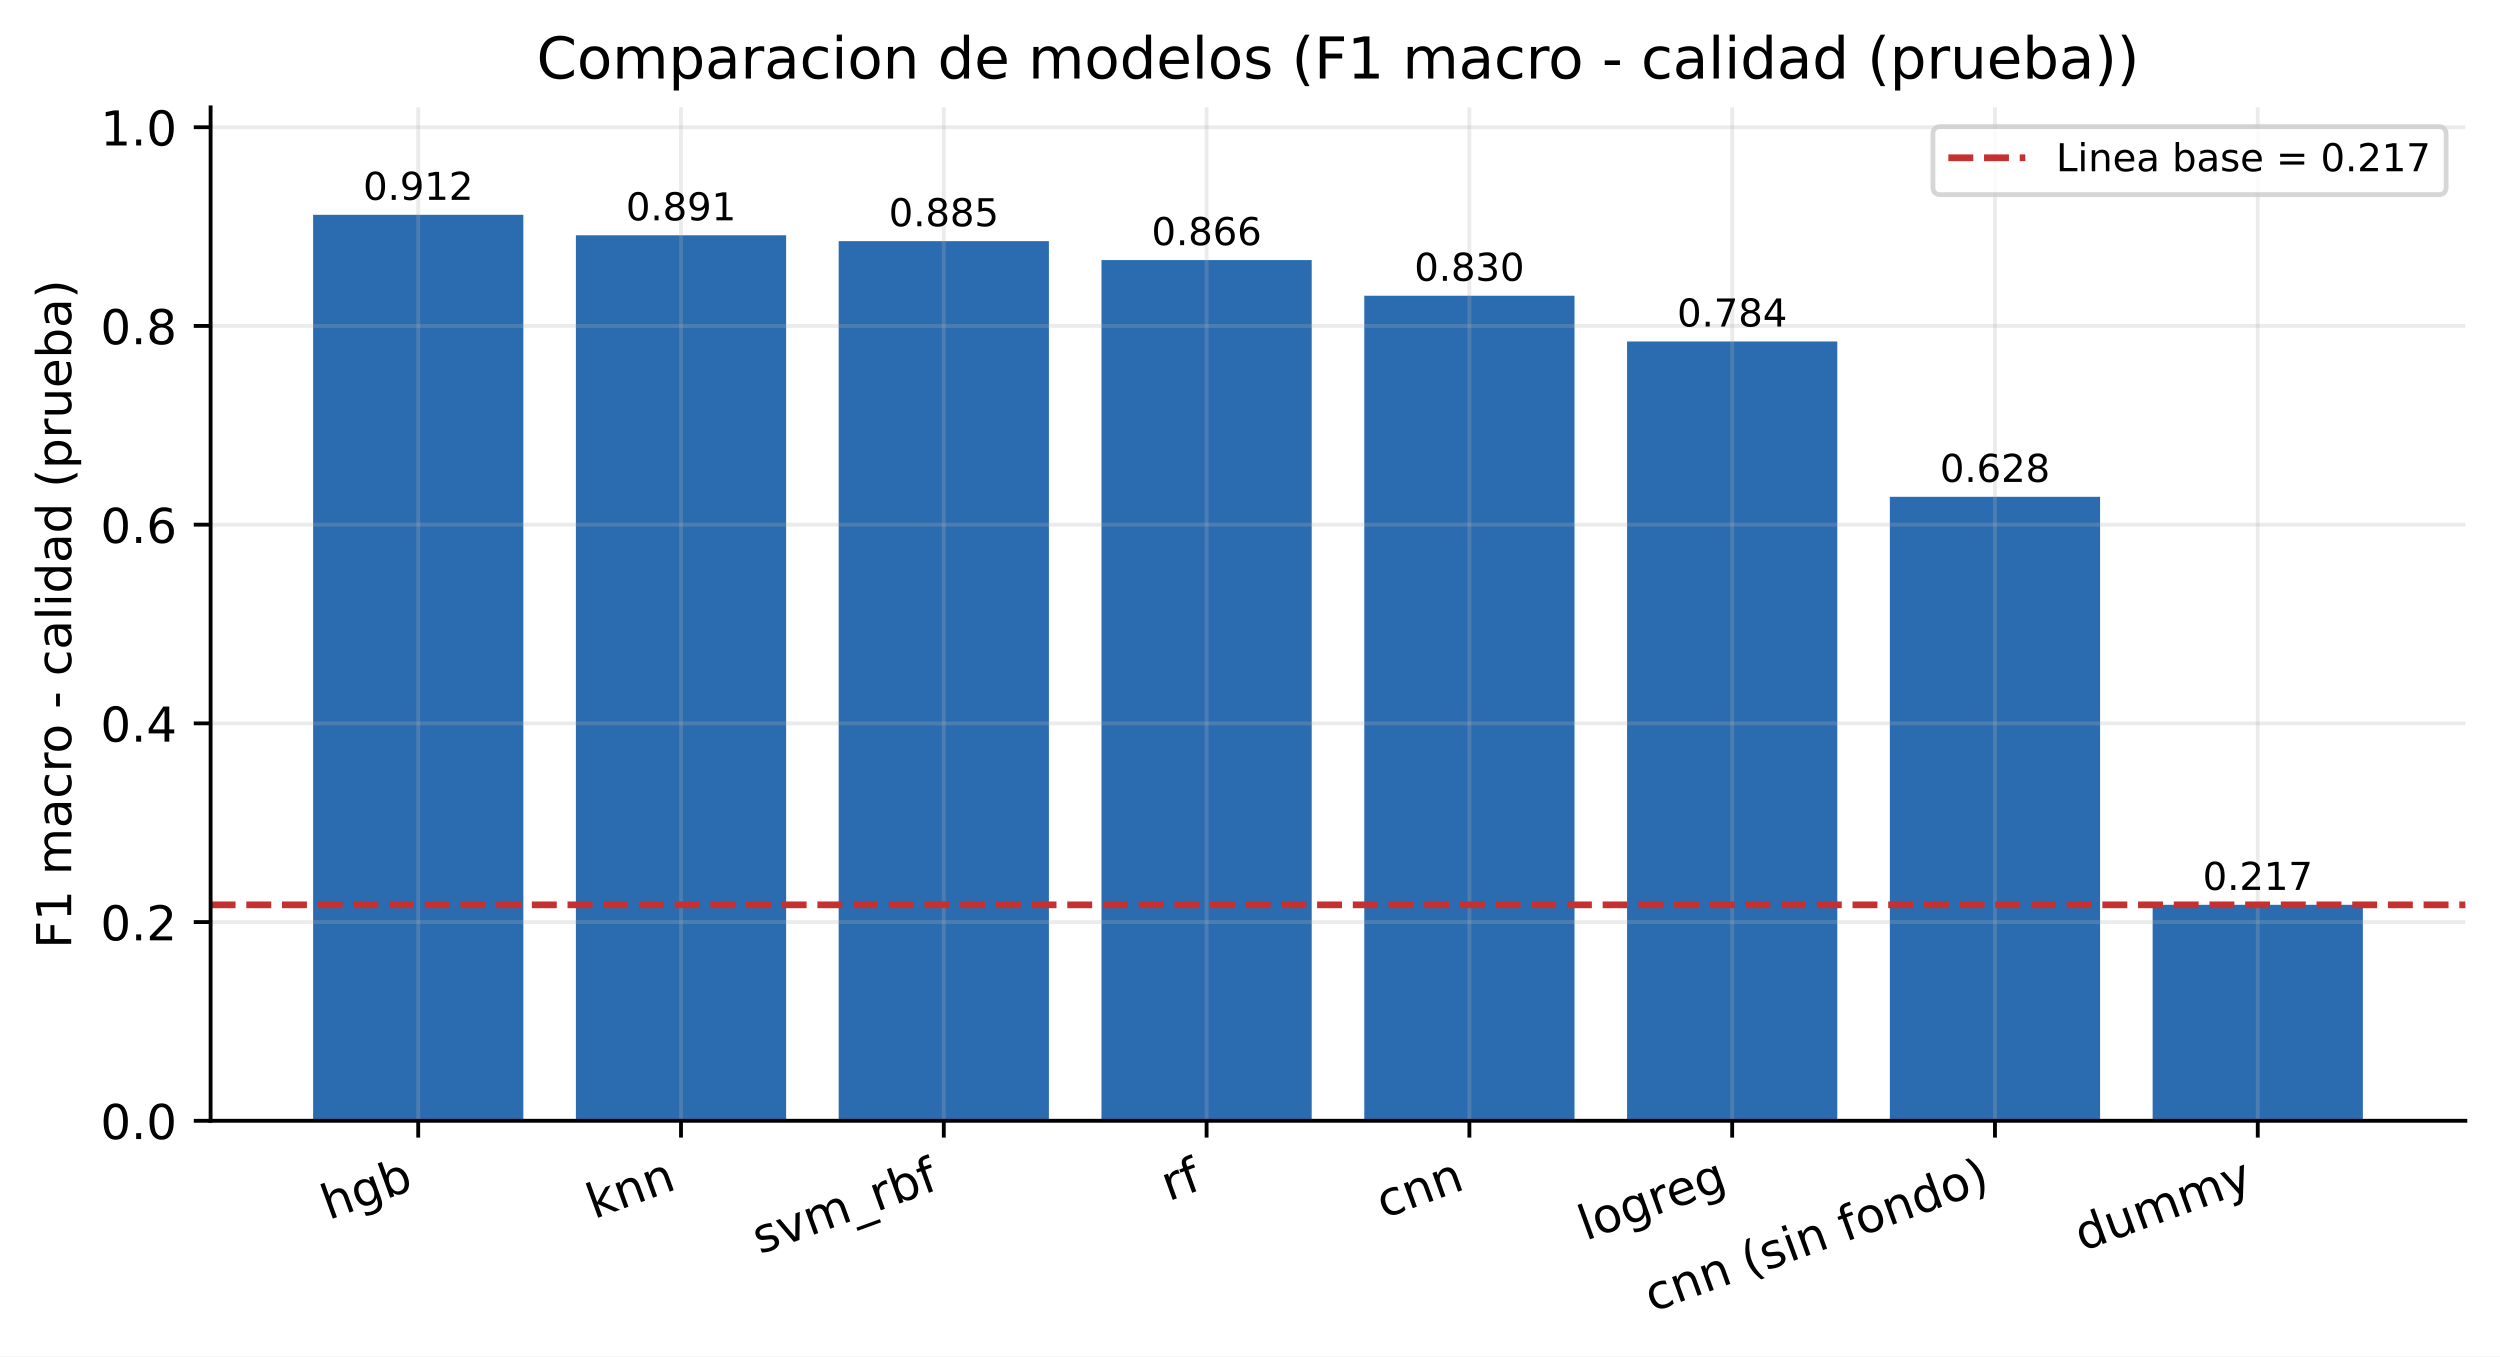
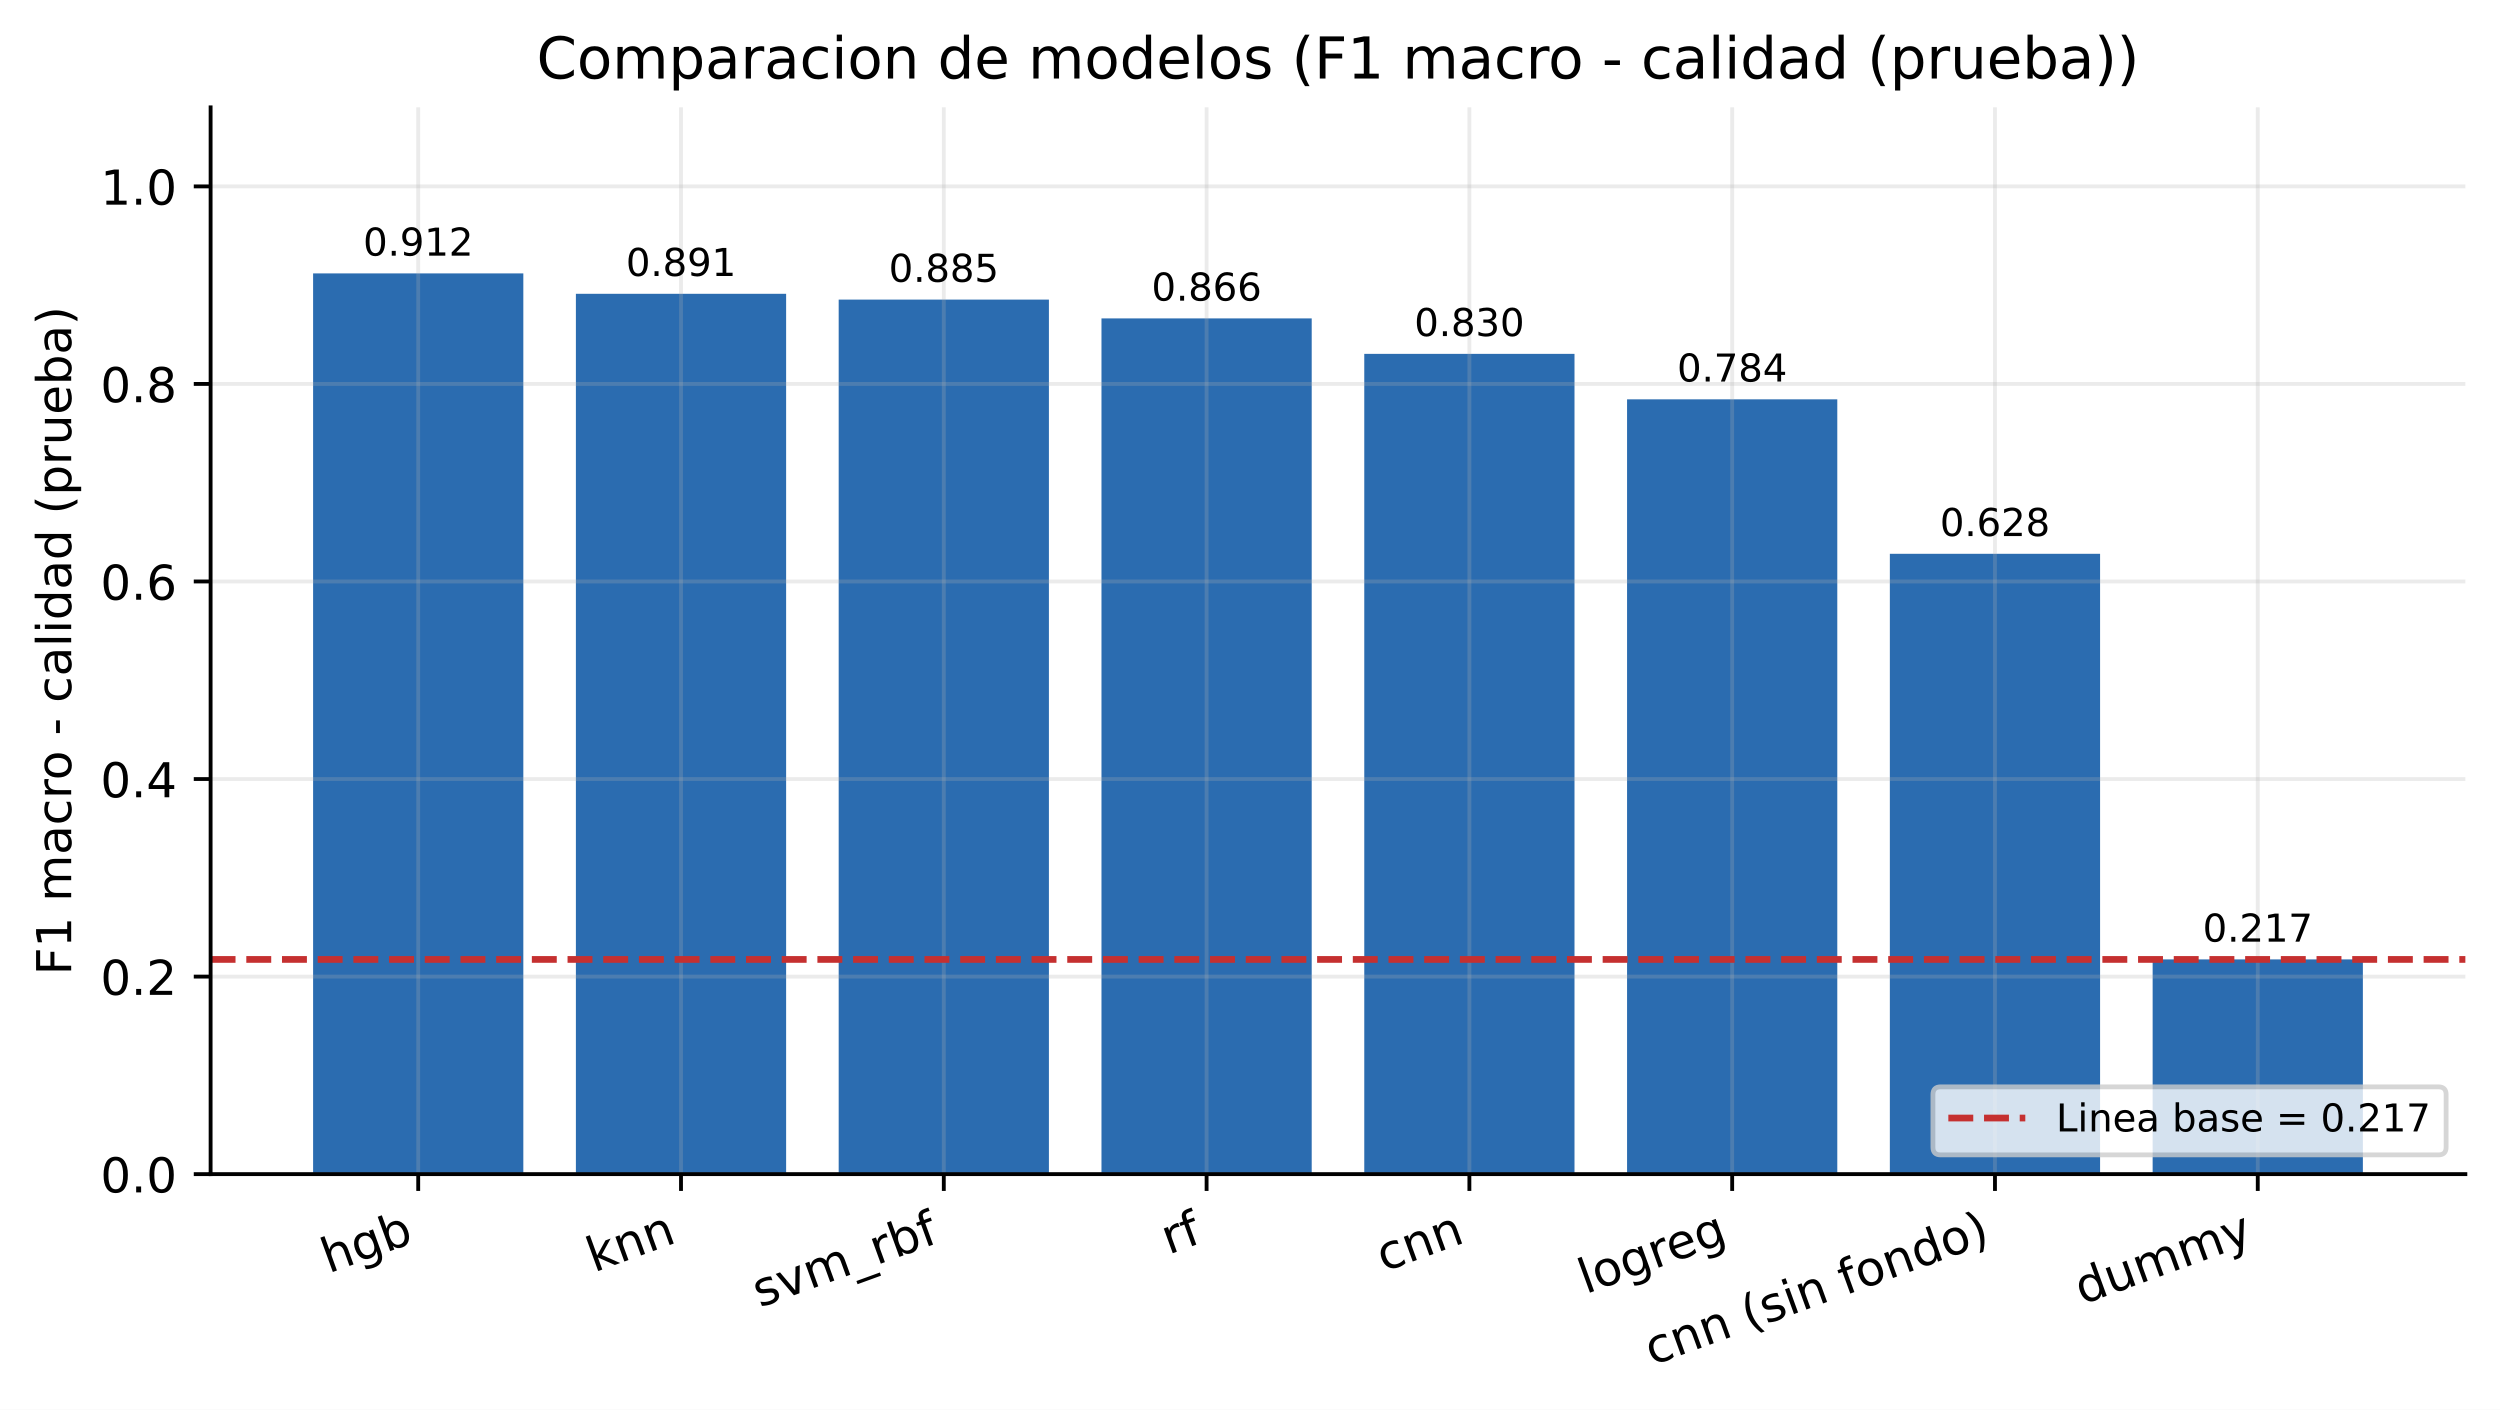
- <svg xmlns="http://www.w3.org/2000/svg" xmlns:xlink="http://www.w3.org/1999/xlink" width="519.701pt" height="281.971pt" viewBox="0 0 519.701 281.971" version="1.1">
+ <svg xmlns="http://www.w3.org/2000/svg" xmlns:xlink="http://www.w3.org/1999/xlink" width="519.701pt" height="293.059pt" viewBox="0 0 519.701 293.059" version="1.1">
  <defs>
    <style type="text/css">*{stroke-linejoin: round; stroke-linecap: butt}</style>
  </defs>
  <g id="figure_1">
    <g id="patch_1">
-       <path d="M 0 281.971  L 519.701 281.971  L 519.701 0  L 0 0  z " style="fill: #ffffff" />
+       <path d="M 0 293.059  L 519.701 293.059  L 519.701 0  L 0 0  z " style="fill: #ffffff" />
    </g>
    <g id="axes_1">
      <g id="patch_2">
-         <path d="M 43.781 232.99  L 512.501 232.99  L 512.501 22.318  L 43.781 22.318  z " style="fill: #ffffff" />
+         <path d="M 43.781 244.078  L 512.501 244.078  L 512.501 22.318  L 43.781 22.318  z " style="fill: #ffffff" />
      </g>
      <g id="patch_3">
-         <path d="M 65.087 232.99  L 108.79 232.99  L 108.79 44.65  L 65.087 44.65  z " clip-path="url(#p71cc6f970f)" style="fill: #2b6cb0" />
+         <path d="M 65.087 244.078  L 108.79 244.078  L 108.79 56.84  L 65.087 56.84  z " clip-path="url(#p95277daf1e)" style="fill: #2b6cb0" />
      </g>
      <g id="patch_4">
-         <path d="M 119.716 232.99  L 163.42 232.99  L 163.42 48.905  L 119.716 48.905  z " clip-path="url(#p71cc6f970f)" style="fill: #2b6cb0" />
+         <path d="M 119.716 244.078  L 163.42 244.078  L 163.42 61.069  L 119.716 61.069  z " clip-path="url(#p95277daf1e)" style="fill: #2b6cb0" />
      </g>
      <g id="patch_5">
-         <path d="M 174.345 232.99  L 218.049 232.99  L 218.049 50.128  L 174.345 50.128  z " clip-path="url(#p71cc6f970f)" style="fill: #2b6cb0" />
+         <path d="M 174.345 244.078  L 218.049 244.078  L 218.049 62.285  L 174.345 62.285  z " clip-path="url(#p95277daf1e)" style="fill: #2b6cb0" />
      </g>
      <g id="patch_6">
-         <path d="M 228.975 232.99  L 272.678 232.99  L 272.678 54.06  L 228.975 54.06  z " clip-path="url(#p71cc6f970f)" style="fill: #2b6cb0" />
+         <path d="M 228.975 244.078  L 272.678 244.078  L 272.678 66.194  L 228.975 66.194  z " clip-path="url(#p95277daf1e)" style="fill: #2b6cb0" />
      </g>
      <g id="patch_7">
-         <path d="M 283.604 232.99  L 327.308 232.99  L 327.308 61.473  L 283.604 61.473  z " clip-path="url(#p71cc6f970f)" style="fill: #2b6cb0" />
+         <path d="M 283.604 244.078  L 327.308 244.078  L 327.308 73.564  L 283.604 73.564  z " clip-path="url(#p95277daf1e)" style="fill: #2b6cb0" />
      </g>
      <g id="patch_8">
-         <path d="M 338.234 232.99  L 381.937 232.99  L 381.937 70.977  L 338.234 70.977  z " clip-path="url(#p71cc6f970f)" style="fill: #2b6cb0" />
+         <path d="M 338.234 244.078  L 381.937 244.078  L 381.937 83.013  L 338.234 83.013  z " clip-path="url(#p95277daf1e)" style="fill: #2b6cb0" />
      </g>
      <g id="patch_9">
-         <path d="M 392.863 232.99  L 436.566 232.99  L 436.566 103.282  L 392.863 103.282  z " clip-path="url(#p71cc6f970f)" style="fill: #2b6cb0" />
+         <path d="M 392.863 244.078  L 436.566 244.078  L 436.566 115.128  L 392.863 115.128  z " clip-path="url(#p95277daf1e)" style="fill: #2b6cb0" />
      </g>
      <g id="patch_10">
-         <path d="M 447.492 232.99  L 491.196 232.99  L 491.196 188.094  L 447.492 188.094  z " clip-path="url(#p71cc6f970f)" style="fill: #2b6cb0" />
+         <path d="M 447.492 244.078  L 491.196 244.078  L 491.196 199.445  L 447.492 199.445  z " clip-path="url(#p95277daf1e)" style="fill: #2b6cb0" />
      </g>
      <g id="matplotlib.axis_1">
        <g id="xtick_1">
          <g id="line2d_1">
-             <path d="M 86.938 232.99  L 86.938 22.318  " clip-path="url(#p71cc6f970f)" style="fill: none; stroke: #b0b0b0; stroke-opacity: 0.25; stroke-width: 0.8; stroke-linecap: square" />
+             <path d="M 86.938 244.078  L 86.938 22.318  " clip-path="url(#p95277daf1e)" style="fill: none; stroke: #b0b0b0; stroke-opacity: 0.25; stroke-width: 0.8; stroke-linecap: square" />
          </g>
          <g id="line2d_2">
            <defs>
-               <path id="m4e431a2be1" d="M 0 0  L 0 3.5  " style="stroke: #000000; stroke-width: 0.8" />
+               <path id="ma8367e664b" d="M 0 0  L 0 3.5  " style="stroke: #000000; stroke-width: 0.8" />
            </defs>
            <g>
-               <use xlink:href="#m4e431a2be1" x="86.938" y="232.99" style="stroke: #000000; stroke-width: 0.8" />
+               <use xlink:href="#ma8367e664b" x="86.938" y="244.078" style="stroke: #000000; stroke-width: 0.8" />
            </g>
          </g>
          <g id="text_1">
-             <text style="font-size: 10px; font-family: 'DejaVu Sans', 'Bitstream Vera Sans', 'Computer Modern Sans Serif', 'Lucida Grande', 'Verdana', 'Geneva', 'Lucid', 'Arial', 'Helvetica', 'Avant Garde', sans-serif" transform="translate(68.3407 253.6405) rotate(-20)">hgb</text>
+             <text style="font-size: 10px; font-family: 'DejaVu Sans', 'Bitstream Vera Sans', 'Computer Modern Sans Serif', 'Lucida Grande', 'Verdana', 'Geneva', 'Lucid', 'Arial', 'Helvetica', 'Avant Garde', sans-serif" transform="translate(68.3407 264.7285) rotate(-20)">hgb</text>
          </g>
        </g>
        <g id="xtick_2">
          <g id="line2d_3">
-             <path d="M 141.568 232.99  L 141.568 22.318  " clip-path="url(#p71cc6f970f)" style="fill: none; stroke: #b0b0b0; stroke-opacity: 0.25; stroke-width: 0.8; stroke-linecap: square" />
+             <path d="M 141.568 244.078  L 141.568 22.318  " clip-path="url(#p95277daf1e)" style="fill: none; stroke: #b0b0b0; stroke-opacity: 0.25; stroke-width: 0.8; stroke-linecap: square" />
          </g>
          <g id="line2d_4">
            <g>
-               <use xlink:href="#m4e431a2be1" x="141.568" y="232.99" style="stroke: #000000; stroke-width: 0.8" />
+               <use xlink:href="#ma8367e664b" x="141.568" y="244.078" style="stroke: #000000; stroke-width: 0.8" />
            </g>
          </g>
          <g id="text_2">
-             <text style="font-size: 10px; font-family: 'DejaVu Sans', 'Bitstream Vera Sans', 'Computer Modern Sans Serif', 'Lucida Grande', 'Verdana', 'Geneva', 'Lucid', 'Arial', 'Helvetica', 'Avant Garde', sans-serif" transform="translate(123.5045 253.4459) rotate(-20)">knn</text>
+             <text style="font-size: 10px; font-family: 'DejaVu Sans', 'Bitstream Vera Sans', 'Computer Modern Sans Serif', 'Lucida Grande', 'Verdana', 'Geneva', 'Lucid', 'Arial', 'Helvetica', 'Avant Garde', sans-serif" transform="translate(123.5045 264.5339) rotate(-20)">knn</text>
          </g>
        </g>
        <g id="xtick_3">
          <g id="line2d_5">
-             <path d="M 196.197 232.99  L 196.197 22.318  " clip-path="url(#p71cc6f970f)" style="fill: none; stroke: #b0b0b0; stroke-opacity: 0.25; stroke-width: 0.8; stroke-linecap: square" />
+             <path d="M 196.197 244.078  L 196.197 22.318  " clip-path="url(#p95277daf1e)" style="fill: none; stroke: #b0b0b0; stroke-opacity: 0.25; stroke-width: 0.8; stroke-linecap: square" />
          </g>
          <g id="line2d_6">
            <g>
-               <use xlink:href="#m4e431a2be1" x="196.197" y="232.99" style="stroke: #000000; stroke-width: 0.8" />
+               <use xlink:href="#ma8367e664b" x="196.197" y="244.078" style="stroke: #000000; stroke-width: 0.8" />
            </g>
          </g>
          <g id="text_3">
-             <text style="font-size: 10px; font-family: 'DejaVu Sans', 'Bitstream Vera Sans', 'Computer Modern Sans Serif', 'Lucida Grande', 'Verdana', 'Geneva', 'Lucid', 'Arial', 'Helvetica', 'Avant Garde', sans-serif" transform="translate(157.9455 260.7593) rotate(-20)">svm_rbf</text>
+             <text style="font-size: 10px; font-family: 'DejaVu Sans', 'Bitstream Vera Sans', 'Computer Modern Sans Serif', 'Lucida Grande', 'Verdana', 'Geneva', 'Lucid', 'Arial', 'Helvetica', 'Avant Garde', sans-serif" transform="translate(157.9455 271.8473) rotate(-20)">svm_rbf</text>
          </g>
        </g>
        <g id="xtick_4">
          <g id="line2d_7">
-             <path d="M 250.827 232.99  L 250.827 22.318  " clip-path="url(#p71cc6f970f)" style="fill: none; stroke: #b0b0b0; stroke-opacity: 0.25; stroke-width: 0.8; stroke-linecap: square" />
+             <path d="M 250.827 244.078  L 250.827 22.318  " clip-path="url(#p95277daf1e)" style="fill: none; stroke: #b0b0b0; stroke-opacity: 0.25; stroke-width: 0.8; stroke-linecap: square" />
          </g>
          <g id="line2d_8">
            <g>
-               <use xlink:href="#m4e431a2be1" x="250.827" y="232.99" style="stroke: #000000; stroke-width: 0.8" />
+               <use xlink:href="#ma8367e664b" x="250.827" y="244.078" style="stroke: #000000; stroke-width: 0.8" />
            </g>
          </g>
          <g id="text_4">
-             <text style="font-size: 10px; font-family: 'DejaVu Sans', 'Bitstream Vera Sans', 'Computer Modern Sans Serif', 'Lucida Grande', 'Verdana', 'Geneva', 'Lucid', 'Arial', 'Helvetica', 'Avant Garde', sans-serif" transform="translate(242.9442 249.7404) rotate(-20)">rf</text>
+             <text style="font-size: 10px; font-family: 'DejaVu Sans', 'Bitstream Vera Sans', 'Computer Modern Sans Serif', 'Lucida Grande', 'Verdana', 'Geneva', 'Lucid', 'Arial', 'Helvetica', 'Avant Garde', sans-serif" transform="translate(242.9442 260.8284) rotate(-20)">rf</text>
          </g>
        </g>
        <g id="xtick_5">
          <g id="line2d_9">
-             <path d="M 305.456 232.99  L 305.456 22.318  " clip-path="url(#p71cc6f970f)" style="fill: none; stroke: #b0b0b0; stroke-opacity: 0.25; stroke-width: 0.8; stroke-linecap: square" />
+             <path d="M 305.456 244.078  L 305.456 22.318  " clip-path="url(#p95277daf1e)" style="fill: none; stroke: #b0b0b0; stroke-opacity: 0.25; stroke-width: 0.8; stroke-linecap: square" />
          </g>
          <g id="line2d_10">
            <g>
-               <use xlink:href="#m4e431a2be1" x="305.456" y="232.99" style="stroke: #000000; stroke-width: 0.8" />
+               <use xlink:href="#ma8367e664b" x="305.456" y="244.078" style="stroke: #000000; stroke-width: 0.8" />
            </g>
          </g>
          <g id="text_5">
-             <text style="font-size: 10px; font-family: 'DejaVu Sans', 'Bitstream Vera Sans', 'Computer Modern Sans Serif', 'Lucida Grande', 'Verdana', 'Geneva', 'Lucid', 'Arial', 'Helvetica', 'Avant Garde', sans-serif" transform="translate(287.6672 253.346) rotate(-20)">cnn</text>
+             <text style="font-size: 10px; font-family: 'DejaVu Sans', 'Bitstream Vera Sans', 'Computer Modern Sans Serif', 'Lucida Grande', 'Verdana', 'Geneva', 'Lucid', 'Arial', 'Helvetica', 'Avant Garde', sans-serif" transform="translate(287.6672 264.434) rotate(-20)">cnn</text>
          </g>
        </g>
        <g id="xtick_6">
          <g id="line2d_11">
-             <path d="M 360.085 232.99  L 360.085 22.318  " clip-path="url(#p71cc6f970f)" style="fill: none; stroke: #b0b0b0; stroke-opacity: 0.25; stroke-width: 0.8; stroke-linecap: square" />
+             <path d="M 360.085 244.078  L 360.085 22.318  " clip-path="url(#p95277daf1e)" style="fill: none; stroke: #b0b0b0; stroke-opacity: 0.25; stroke-width: 0.8; stroke-linecap: square" />
          </g>
          <g id="line2d_12">
            <g>
-               <use xlink:href="#m4e431a2be1" x="360.085" y="232.99" style="stroke: #000000; stroke-width: 0.8" />
+               <use xlink:href="#ma8367e664b" x="360.085" y="244.078" style="stroke: #000000; stroke-width: 0.8" />
            </g>
          </g>
          <g id="text_6">
-             <text style="font-size: 10px; font-family: 'DejaVu Sans', 'Bitstream Vera Sans', 'Computer Modern Sans Serif', 'Lucida Grande', 'Verdana', 'Geneva', 'Lucid', 'Arial', 'Helvetica', 'Avant Garde', sans-serif" transform="translate(329.6489 257.9494) rotate(-20)">logreg</text>
+             <text style="font-size: 10px; font-family: 'DejaVu Sans', 'Bitstream Vera Sans', 'Computer Modern Sans Serif', 'Lucida Grande', 'Verdana', 'Geneva', 'Lucid', 'Arial', 'Helvetica', 'Avant Garde', sans-serif" transform="translate(329.6489 269.0374) rotate(-20)">logreg</text>
          </g>
        </g>
        <g id="xtick_7">
          <g id="line2d_13">
-             <path d="M 414.715 232.99  L 414.715 22.318  " clip-path="url(#p71cc6f970f)" style="fill: none; stroke: #b0b0b0; stroke-opacity: 0.25; stroke-width: 0.8; stroke-linecap: square" />
+             <path d="M 414.715 244.078  L 414.715 22.318  " clip-path="url(#p95277daf1e)" style="fill: none; stroke: #b0b0b0; stroke-opacity: 0.25; stroke-width: 0.8; stroke-linecap: square" />
          </g>
          <g id="line2d_14">
            <g>
-               <use xlink:href="#m4e431a2be1" x="414.715" y="232.99" style="stroke: #000000; stroke-width: 0.8" />
+               <use xlink:href="#ma8367e664b" x="414.715" y="244.078" style="stroke: #000000; stroke-width: 0.8" />
            </g>
          </g>
          <g id="text_7">
-             <text style="font-size: 10px; font-family: 'DejaVu Sans', 'Bitstream Vera Sans', 'Computer Modern Sans Serif', 'Lucida Grande', 'Verdana', 'Geneva', 'Lucid', 'Arial', 'Helvetica', 'Avant Garde', sans-serif" transform="translate(343.431 272.8166) rotate(-20)">cnn (sin fondo)</text>
+             <text style="font-size: 10px; font-family: 'DejaVu Sans', 'Bitstream Vera Sans', 'Computer Modern Sans Serif', 'Lucida Grande', 'Verdana', 'Geneva', 'Lucid', 'Arial', 'Helvetica', 'Avant Garde', sans-serif" transform="translate(343.431 283.9046) rotate(-20)">cnn (sin fondo)</text>
          </g>
        </g>
        <g id="xtick_8">
          <g id="line2d_15">
-             <path d="M 469.344 232.99  L 469.344 22.318  " clip-path="url(#p71cc6f970f)" style="fill: none; stroke: #b0b0b0; stroke-opacity: 0.25; stroke-width: 0.8; stroke-linecap: square" />
+             <path d="M 469.344 244.078  L 469.344 22.318  " clip-path="url(#p95277daf1e)" style="fill: none; stroke: #b0b0b0; stroke-opacity: 0.25; stroke-width: 0.8; stroke-linecap: square" />
          </g>
          <g id="line2d_16">
            <g>
-               <use xlink:href="#m4e431a2be1" x="469.344" y="232.99" style="stroke: #000000; stroke-width: 0.8" />
+               <use xlink:href="#ma8367e664b" x="469.344" y="244.078" style="stroke: #000000; stroke-width: 0.8" />
            </g>
          </g>
          <g id="text_8">
-             <text style="font-size: 10px; font-family: 'DejaVu Sans', 'Bitstream Vera Sans', 'Computer Modern Sans Serif', 'Lucida Grande', 'Verdana', 'Geneva', 'Lucid', 'Arial', 'Helvetica', 'Avant Garde', sans-serif" transform="translate(432.8437 260.1565) rotate(-20)">dummy</text>
+             <text style="font-size: 10px; font-family: 'DejaVu Sans', 'Bitstream Vera Sans', 'Computer Modern Sans Serif', 'Lucida Grande', 'Verdana', 'Geneva', 'Lucid', 'Arial', 'Helvetica', 'Avant Garde', sans-serif" transform="translate(432.8437 271.2445) rotate(-20)">dummy</text>
          </g>
        </g>
      </g>
      <g id="matplotlib.axis_2">
        <g id="ytick_1">
          <g id="line2d_17">
-             <path d="M 43.781 232.99  L 512.501 232.99  " clip-path="url(#p71cc6f970f)" style="fill: none; stroke: #b0b0b0; stroke-opacity: 0.25; stroke-width: 0.8; stroke-linecap: square" />
+             <path d="M 43.781 244.078  L 512.501 244.078  " clip-path="url(#p95277daf1e)" style="fill: none; stroke: #b0b0b0; stroke-opacity: 0.25; stroke-width: 0.8; stroke-linecap: square" />
          </g>
          <g id="line2d_18">
            <defs>
-               <path id="m06628c81ab" d="M 0 0  L -3.5 0  " style="stroke: #000000; stroke-width: 0.8" />
+               <path id="mf27dd8fbd3" d="M 0 0  L -3.5 0  " style="stroke: #000000; stroke-width: 0.8" />
            </defs>
            <g>
-               <use xlink:href="#m06628c81ab" x="43.781" y="232.99" style="stroke: #000000; stroke-width: 0.8" />
+               <use xlink:href="#mf27dd8fbd3" x="43.781" y="244.078" style="stroke: #000000; stroke-width: 0.8" />
            </g>
          </g>
          <g id="text_9">
-             <text style="font-size: 10px; font-family: 'DejaVu Sans', 'Bitstream Vera Sans', 'Computer Modern Sans Serif', 'Lucida Grande', 'Verdana', 'Geneva', 'Lucid', 'Arial', 'Helvetica', 'Avant Garde', sans-serif; text-anchor: end" x="36.781" y="236.789" transform="rotate(-0 36.78125 236.7893)">0.0</text>
+             <text style="font-size: 10px; font-family: 'DejaVu Sans', 'Bitstream Vera Sans', 'Computer Modern Sans Serif', 'Lucida Grande', 'Verdana', 'Geneva', 'Lucid', 'Arial', 'Helvetica', 'Avant Garde', sans-serif; text-anchor: end" x="36.781" y="247.877" transform="rotate(-0 36.78125 247.8773)">0.0</text>
          </g>
        </g>
        <g id="ytick_2">
          <g id="line2d_19">
-             <path d="M 43.781 191.682  L 512.501 191.682  " clip-path="url(#p71cc6f970f)" style="fill: none; stroke: #b0b0b0; stroke-opacity: 0.25; stroke-width: 0.8; stroke-linecap: square" />
+             <path d="M 43.781 203.011  L 512.501 203.011  " clip-path="url(#p95277daf1e)" style="fill: none; stroke: #b0b0b0; stroke-opacity: 0.25; stroke-width: 0.8; stroke-linecap: square" />
          </g>
          <g id="line2d_20">
            <g>
-               <use xlink:href="#m06628c81ab" x="43.781" y="191.682" style="stroke: #000000; stroke-width: 0.8" />
+               <use xlink:href="#mf27dd8fbd3" x="43.781" y="203.011" style="stroke: #000000; stroke-width: 0.8" />
            </g>
          </g>
          <g id="text_10">
-             <text style="font-size: 10px; font-family: 'DejaVu Sans', 'Bitstream Vera Sans', 'Computer Modern Sans Serif', 'Lucida Grande', 'Verdana', 'Geneva', 'Lucid', 'Arial', 'Helvetica', 'Avant Garde', sans-serif; text-anchor: end" x="36.781" y="195.481" transform="rotate(-0 36.78125 195.4811)">0.2</text>
+             <text style="font-size: 10px; font-family: 'DejaVu Sans', 'Bitstream Vera Sans', 'Computer Modern Sans Serif', 'Lucida Grande', 'Verdana', 'Geneva', 'Lucid', 'Arial', 'Helvetica', 'Avant Garde', sans-serif; text-anchor: end" x="36.781" y="206.811" transform="rotate(-0 36.78125 206.8107)">0.2</text>
          </g>
        </g>
        <g id="ytick_3">
          <g id="line2d_21">
-             <path d="M 43.781 150.374  L 512.501 150.374  " clip-path="url(#p71cc6f970f)" style="fill: none; stroke: #b0b0b0; stroke-opacity: 0.25; stroke-width: 0.8; stroke-linecap: square" />
+             <path d="M 43.781 161.945  L 512.501 161.945  " clip-path="url(#p95277daf1e)" style="fill: none; stroke: #b0b0b0; stroke-opacity: 0.25; stroke-width: 0.8; stroke-linecap: square" />
          </g>
          <g id="line2d_22">
            <g>
-               <use xlink:href="#m06628c81ab" x="43.781" y="150.374" style="stroke: #000000; stroke-width: 0.8" />
+               <use xlink:href="#mf27dd8fbd3" x="43.781" y="161.945" style="stroke: #000000; stroke-width: 0.8" />
            </g>
          </g>
          <g id="text_11">
-             <text style="font-size: 10px; font-family: 'DejaVu Sans', 'Bitstream Vera Sans', 'Computer Modern Sans Serif', 'Lucida Grande', 'Verdana', 'Geneva', 'Lucid', 'Arial', 'Helvetica', 'Avant Garde', sans-serif; text-anchor: end" x="36.781" y="154.173" transform="rotate(-0 36.78125 154.1729)">0.4</text>
+             <text style="font-size: 10px; font-family: 'DejaVu Sans', 'Bitstream Vera Sans', 'Computer Modern Sans Serif', 'Lucida Grande', 'Verdana', 'Geneva', 'Lucid', 'Arial', 'Helvetica', 'Avant Garde', sans-serif; text-anchor: end" x="36.781" y="165.744" transform="rotate(-0 36.78125 165.744)">0.4</text>
          </g>
        </g>
        <g id="ytick_4">
          <g id="line2d_23">
-             <path d="M 43.781 109.065  L 512.501 109.065  " clip-path="url(#p71cc6f970f)" style="fill: none; stroke: #b0b0b0; stroke-opacity: 0.25; stroke-width: 0.8; stroke-linecap: square" />
+             <path d="M 43.781 120.878  L 512.501 120.878  " clip-path="url(#p95277daf1e)" style="fill: none; stroke: #b0b0b0; stroke-opacity: 0.25; stroke-width: 0.8; stroke-linecap: square" />
          </g>
          <g id="line2d_24">
            <g>
-               <use xlink:href="#m06628c81ab" x="43.781" y="109.065" style="stroke: #000000; stroke-width: 0.8" />
+               <use xlink:href="#mf27dd8fbd3" x="43.781" y="120.878" style="stroke: #000000; stroke-width: 0.8" />
            </g>
          </g>
          <g id="text_12">
-             <text style="font-size: 10px; font-family: 'DejaVu Sans', 'Bitstream Vera Sans', 'Computer Modern Sans Serif', 'Lucida Grande', 'Verdana', 'Geneva', 'Lucid', 'Arial', 'Helvetica', 'Avant Garde', sans-serif; text-anchor: end" x="36.781" y="112.865" transform="rotate(-0 36.78125 112.8646)">0.6</text>
+             <text style="font-size: 10px; font-family: 'DejaVu Sans', 'Bitstream Vera Sans', 'Computer Modern Sans Serif', 'Lucida Grande', 'Verdana', 'Geneva', 'Lucid', 'Arial', 'Helvetica', 'Avant Garde', sans-serif; text-anchor: end" x="36.781" y="124.677" transform="rotate(-0 36.78125 124.6773)">0.6</text>
          </g>
        </g>
        <g id="ytick_5">
          <g id="line2d_25">
-             <path d="M 43.781 67.757  L 512.501 67.757  " clip-path="url(#p71cc6f970f)" style="fill: none; stroke: #b0b0b0; stroke-opacity: 0.25; stroke-width: 0.8; stroke-linecap: square" />
+             <path d="M 43.781 79.811  L 512.501 79.811  " clip-path="url(#p95277daf1e)" style="fill: none; stroke: #b0b0b0; stroke-opacity: 0.25; stroke-width: 0.8; stroke-linecap: square" />
          </g>
          <g id="line2d_26">
            <g>
-               <use xlink:href="#m06628c81ab" x="43.781" y="67.757" style="stroke: #000000; stroke-width: 0.8" />
+               <use xlink:href="#mf27dd8fbd3" x="43.781" y="79.811" style="stroke: #000000; stroke-width: 0.8" />
            </g>
          </g>
          <g id="text_13">
-             <text style="font-size: 10px; font-family: 'DejaVu Sans', 'Bitstream Vera Sans', 'Computer Modern Sans Serif', 'Lucida Grande', 'Verdana', 'Geneva', 'Lucid', 'Arial', 'Helvetica', 'Avant Garde', sans-serif; text-anchor: end" x="36.781" y="71.556" transform="rotate(-0 36.78125 71.5564)">0.8</text>
+             <text style="font-size: 10px; font-family: 'DejaVu Sans', 'Bitstream Vera Sans', 'Computer Modern Sans Serif', 'Lucida Grande', 'Verdana', 'Geneva', 'Lucid', 'Arial', 'Helvetica', 'Avant Garde', sans-serif; text-anchor: end" x="36.781" y="83.611" transform="rotate(-0 36.78125 83.61068)">0.8</text>
          </g>
        </g>
        <g id="ytick_6">
          <g id="line2d_27">
-             <path d="M 43.781 26.449  L 512.501 26.449  " clip-path="url(#p71cc6f970f)" style="fill: none; stroke: #b0b0b0; stroke-opacity: 0.25; stroke-width: 0.8; stroke-linecap: square" />
+             <path d="M 43.781 38.745  L 512.501 38.745  " clip-path="url(#p95277daf1e)" style="fill: none; stroke: #b0b0b0; stroke-opacity: 0.25; stroke-width: 0.8; stroke-linecap: square" />
          </g>
          <g id="line2d_28">
            <g>
-               <use xlink:href="#m06628c81ab" x="43.781" y="26.449" style="stroke: #000000; stroke-width: 0.8" />
+               <use xlink:href="#mf27dd8fbd3" x="43.781" y="38.745" style="stroke: #000000; stroke-width: 0.8" />
            </g>
          </g>
          <g id="text_14">
-             <text style="font-size: 10px; font-family: 'DejaVu Sans', 'Bitstream Vera Sans', 'Computer Modern Sans Serif', 'Lucida Grande', 'Verdana', 'Geneva', 'Lucid', 'Arial', 'Helvetica', 'Avant Garde', sans-serif; text-anchor: end" x="36.781" y="30.248" transform="rotate(-0 36.78125 30.24817)">1.0</text>
+             <text style="font-size: 10px; font-family: 'DejaVu Sans', 'Bitstream Vera Sans', 'Computer Modern Sans Serif', 'Lucida Grande', 'Verdana', 'Geneva', 'Lucid', 'Arial', 'Helvetica', 'Avant Garde', sans-serif; text-anchor: end" x="36.781" y="42.544" transform="rotate(-0 36.78125 42.54401)">1.0</text>
          </g>
        </g>
        <g id="text_15">
-           <text style="font-size: 10px; font-family: 'DejaVu Sans', 'Bitstream Vera Sans', 'Computer Modern Sans Serif', 'Lucida Grande', 'Verdana', 'Geneva', 'Lucid', 'Arial', 'Helvetica', 'Avant Garde', sans-serif; text-anchor: middle" x="14.798" y="127.654" transform="rotate(-90 14.79844 127.6541)">F1 macro - calidad (prueba)</text>
+           <text style="font-size: 10px; font-family: 'DejaVu Sans', 'Bitstream Vera Sans', 'Computer Modern Sans Serif', 'Lucida Grande', 'Verdana', 'Geneva', 'Lucid', 'Arial', 'Helvetica', 'Avant Garde', sans-serif; text-anchor: middle" x="14.798" y="133.198" transform="rotate(-90 14.79844 133.1981)">F1 macro - calidad (prueba)</text>
        </g>
      </g>
      <g id="line2d_29">
-         <path d="M 43.781 188.094  L 512.501 188.094  " clip-path="url(#p71cc6f970f)" style="fill: none; stroke-dasharray: 5.18,2.24; stroke-dashoffset: 0; stroke: #c53030; stroke-width: 1.4" />
+         <path d="M 43.781 199.445  L 512.501 199.445  " clip-path="url(#p95277daf1e)" style="fill: none; stroke-dasharray: 5.18,2.24; stroke-dashoffset: 0; stroke: #c53030; stroke-width: 1.4" />
      </g>
      <g id="patch_11">
-         <path d="M 43.781 232.99  L 43.781 22.318  " style="fill: none; stroke: #000000; stroke-width: 0.8; stroke-linejoin: miter; stroke-linecap: square" />
+         <path d="M 43.781 244.078  L 43.781 22.318  " style="fill: none; stroke: #000000; stroke-width: 0.8; stroke-linejoin: miter; stroke-linecap: square" />
      </g>
      <g id="patch_12">
-         <path d="M 43.781 232.99  L 512.501 232.99  " style="fill: none; stroke: #000000; stroke-width: 0.8; stroke-linejoin: miter; stroke-linecap: square" />
+         <path d="M 43.781 244.078  L 512.501 244.078  " style="fill: none; stroke: #000000; stroke-width: 0.8; stroke-linejoin: miter; stroke-linecap: square" />
      </g>
      <g id="text_16">
-         <text style="font-size: 8px; font-family: 'DejaVu Sans', 'Bitstream Vera Sans', 'Computer Modern Sans Serif', 'Lucida Grande', 'Verdana', 'Geneva', 'Lucid', 'Arial', 'Helvetica', 'Avant Garde', sans-serif; text-anchor: middle" x="86.938" y="41.552" transform="rotate(-0 86.93845 41.55234)">0.912</text>
+         <text style="font-size: 8px; font-family: 'DejaVu Sans', 'Bitstream Vera Sans', 'Computer Modern Sans Serif', 'Lucida Grande', 'Verdana', 'Geneva', 'Lucid', 'Arial', 'Helvetica', 'Avant Garde', sans-serif; text-anchor: middle" x="86.938" y="53.144" transform="rotate(-0 86.93845 53.14386)">0.912</text>
      </g>
      <g id="text_17">
-         <text style="font-size: 8px; font-family: 'DejaVu Sans', 'Bitstream Vera Sans', 'Computer Modern Sans Serif', 'Lucida Grande', 'Verdana', 'Geneva', 'Lucid', 'Arial', 'Helvetica', 'Avant Garde', sans-serif; text-anchor: middle" x="141.568" y="45.807" transform="rotate(-0 141.5678 45.80668)">0.891</text>
+         <text style="font-size: 8px; font-family: 'DejaVu Sans', 'Bitstream Vera Sans', 'Computer Modern Sans Serif', 'Lucida Grande', 'Verdana', 'Geneva', 'Lucid', 'Arial', 'Helvetica', 'Avant Garde', sans-serif; text-anchor: middle" x="141.568" y="57.373" transform="rotate(-0 141.5678 57.37332)">0.891</text>
      </g>
      <g id="text_18">
-         <text style="font-size: 8px; font-family: 'DejaVu Sans', 'Bitstream Vera Sans', 'Computer Modern Sans Serif', 'Lucida Grande', 'Verdana', 'Geneva', 'Lucid', 'Arial', 'Helvetica', 'Avant Garde', sans-serif; text-anchor: middle" x="196.197" y="47.03" transform="rotate(-0 196.1972 47.02998)">0.885</text>
+         <text style="font-size: 8px; font-family: 'DejaVu Sans', 'Bitstream Vera Sans', 'Computer Modern Sans Serif', 'Lucida Grande', 'Verdana', 'Geneva', 'Lucid', 'Arial', 'Helvetica', 'Avant Garde', sans-serif; text-anchor: middle" x="196.197" y="58.589" transform="rotate(-0 196.1972 58.58946)">0.885</text>
      </g>
      <g id="text_19">
-         <text style="font-size: 8px; font-family: 'DejaVu Sans', 'Bitstream Vera Sans', 'Computer Modern Sans Serif', 'Lucida Grande', 'Verdana', 'Geneva', 'Lucid', 'Arial', 'Helvetica', 'Avant Garde', sans-serif; text-anchor: middle" x="250.827" y="50.961" transform="rotate(-0 250.8266 50.96149)">0.866</text>
+         <text style="font-size: 8px; font-family: 'DejaVu Sans', 'Bitstream Vera Sans', 'Computer Modern Sans Serif', 'Lucida Grande', 'Verdana', 'Geneva', 'Lucid', 'Arial', 'Helvetica', 'Avant Garde', sans-serif; text-anchor: middle" x="250.827" y="62.498" transform="rotate(-0 250.8266 62.49798)">0.866</text>
      </g>
      <g id="text_20">
-         <text style="font-size: 8px; font-family: 'DejaVu Sans', 'Bitstream Vera Sans', 'Computer Modern Sans Serif', 'Lucida Grande', 'Verdana', 'Geneva', 'Lucid', 'Arial', 'Helvetica', 'Avant Garde', sans-serif; text-anchor: middle" x="305.456" y="58.375" transform="rotate(-0 305.4559 58.37484)">0.830</text>
+         <text style="font-size: 8px; font-family: 'DejaVu Sans', 'Bitstream Vera Sans', 'Computer Modern Sans Serif', 'Lucida Grande', 'Verdana', 'Geneva', 'Lucid', 'Arial', 'Helvetica', 'Avant Garde', sans-serif; text-anchor: middle" x="305.456" y="69.868" transform="rotate(-0 305.4559 69.86798)">0.830</text>
      </g>
      <g id="text_21">
-         <text style="font-size: 8px; font-family: 'DejaVu Sans', 'Bitstream Vera Sans', 'Computer Modern Sans Serif', 'Lucida Grande', 'Verdana', 'Geneva', 'Lucid', 'Arial', 'Helvetica', 'Avant Garde', sans-serif; text-anchor: middle" x="360.085" y="67.879" transform="rotate(-0 360.0853 67.87929)">0.784</text>
+         <text style="font-size: 8px; font-family: 'DejaVu Sans', 'Bitstream Vera Sans', 'Computer Modern Sans Serif', 'Lucida Grande', 'Verdana', 'Geneva', 'Lucid', 'Arial', 'Helvetica', 'Avant Garde', sans-serif; text-anchor: middle" x="360.085" y="79.317" transform="rotate(-0 360.0853 79.31685)">0.784</text>
      </g>
      <g id="text_22">
-         <text style="font-size: 8px; font-family: 'DejaVu Sans', 'Bitstream Vera Sans', 'Computer Modern Sans Serif', 'Lucida Grande', 'Verdana', 'Geneva', 'Lucid', 'Arial', 'Helvetica', 'Avant Garde', sans-serif; text-anchor: middle" x="414.715" y="100.184" transform="rotate(-0 414.7147 100.1838)">0.628</text>
+         <text style="font-size: 8px; font-family: 'DejaVu Sans', 'Bitstream Vera Sans', 'Computer Modern Sans Serif', 'Lucida Grande', 'Verdana', 'Geneva', 'Lucid', 'Arial', 'Helvetica', 'Avant Garde', sans-serif; text-anchor: middle" x="414.715" y="111.432" transform="rotate(-0 414.7147 111.4325)">0.628</text>
      </g>
      <g id="text_23">
-         <text style="font-size: 8px; font-family: 'DejaVu Sans', 'Bitstream Vera Sans', 'Computer Modern Sans Serif', 'Lucida Grande', 'Verdana', 'Geneva', 'Lucid', 'Arial', 'Helvetica', 'Avant Garde', sans-serif; text-anchor: middle" x="469.344" y="184.996" transform="rotate(-0 469.344 184.9961)">0.217</text>
+         <text style="font-size: 8px; font-family: 'DejaVu Sans', 'Bitstream Vera Sans', 'Computer Modern Sans Serif', 'Lucida Grande', 'Verdana', 'Geneva', 'Lucid', 'Arial', 'Helvetica', 'Avant Garde', sans-serif; text-anchor: middle" x="469.344" y="195.749" transform="rotate(-0 469.344 195.7488)">0.217</text>
      </g>
      <g id="text_24">
        <text style="font-size: 12px; font-family: 'DejaVu Sans', 'Bitstream Vera Sans', 'Computer Modern Sans Serif', 'Lucida Grande', 'Verdana', 'Geneva', 'Lucid', 'Arial', 'Helvetica', 'Avant Garde', sans-serif; text-anchor: middle" x="278.141" y="16.318" transform="rotate(-0 278.1413 16.31812)">Comparacion de modelos (F1 macro - calidad (prueba))</text>
      </g>
      <g id="legend_1">
        <g id="patch_13">
-           <path d="M 403.421 40.461  L 506.901 40.461  Q 508.501 40.461 508.501 38.861  L 508.501 27.918  Q 508.501 26.318 506.901 26.318  L 403.421 26.318  Q 401.821 26.318 401.821 27.918  L 401.821 38.861  Q 401.821 40.461 403.421 40.461  z " style="fill: #ffffff; opacity: 0.8; stroke: #cccccc; stroke-linejoin: miter" />
+           <path d="M 403.421 240.078  L 506.901 240.078  Q 508.501 240.078 508.501 238.478  L 508.501 227.536  Q 508.501 225.936 506.901 225.936  L 403.421 225.936  Q 401.821 225.936 401.821 227.536  L 401.821 238.478  Q 401.821 240.078 403.421 240.078  z " style="fill: #ffffff; opacity: 0.8; stroke: #cccccc; stroke-linejoin: miter" />
        </g>
        <g id="line2d_30">
-           <path d="M 405.021 32.797  L 413.021 32.797  L 421.021 32.797  " style="fill: none; stroke-dasharray: 5.18,2.24; stroke-dashoffset: 0; stroke: #c53030; stroke-width: 1.4" />
+           <path d="M 405.021 232.414  L 413.021 232.414  L 421.021 232.414  " style="fill: none; stroke-dasharray: 5.18,2.24; stroke-dashoffset: 0; stroke: #c53030; stroke-width: 1.4" />
        </g>
        <g id="text_25">
-           <text style="font-size: 8px; font-family: 'DejaVu Sans', 'Bitstream Vera Sans', 'Computer Modern Sans Serif', 'Lucida Grande', 'Verdana', 'Geneva', 'Lucid', 'Arial', 'Helvetica', 'Avant Garde', sans-serif; text-anchor: start" x="427.421" y="35.597" transform="rotate(-0 427.4212 35.59687)">Linea base = 0.217</text>
+           <text style="font-size: 8px; font-family: 'DejaVu Sans', 'Bitstream Vera Sans', 'Computer Modern Sans Serif', 'Lucida Grande', 'Verdana', 'Geneva', 'Lucid', 'Arial', 'Helvetica', 'Avant Garde', sans-serif; text-anchor: start" x="427.421" y="235.214" transform="rotate(-0 427.4212 235.2144)">Linea base = 0.217</text>
        </g>
      </g>
    </g>
  </g>
  <defs>
-     <clipPath id="p71cc6f970f">
-       <rect x="43.781" y="22.318" width="468.72" height="210.672" />
+     <clipPath id="p95277daf1e">
+       <rect x="43.781" y="22.318" width="468.72" height="221.76" />
    </clipPath>
  </defs>
</svg>
